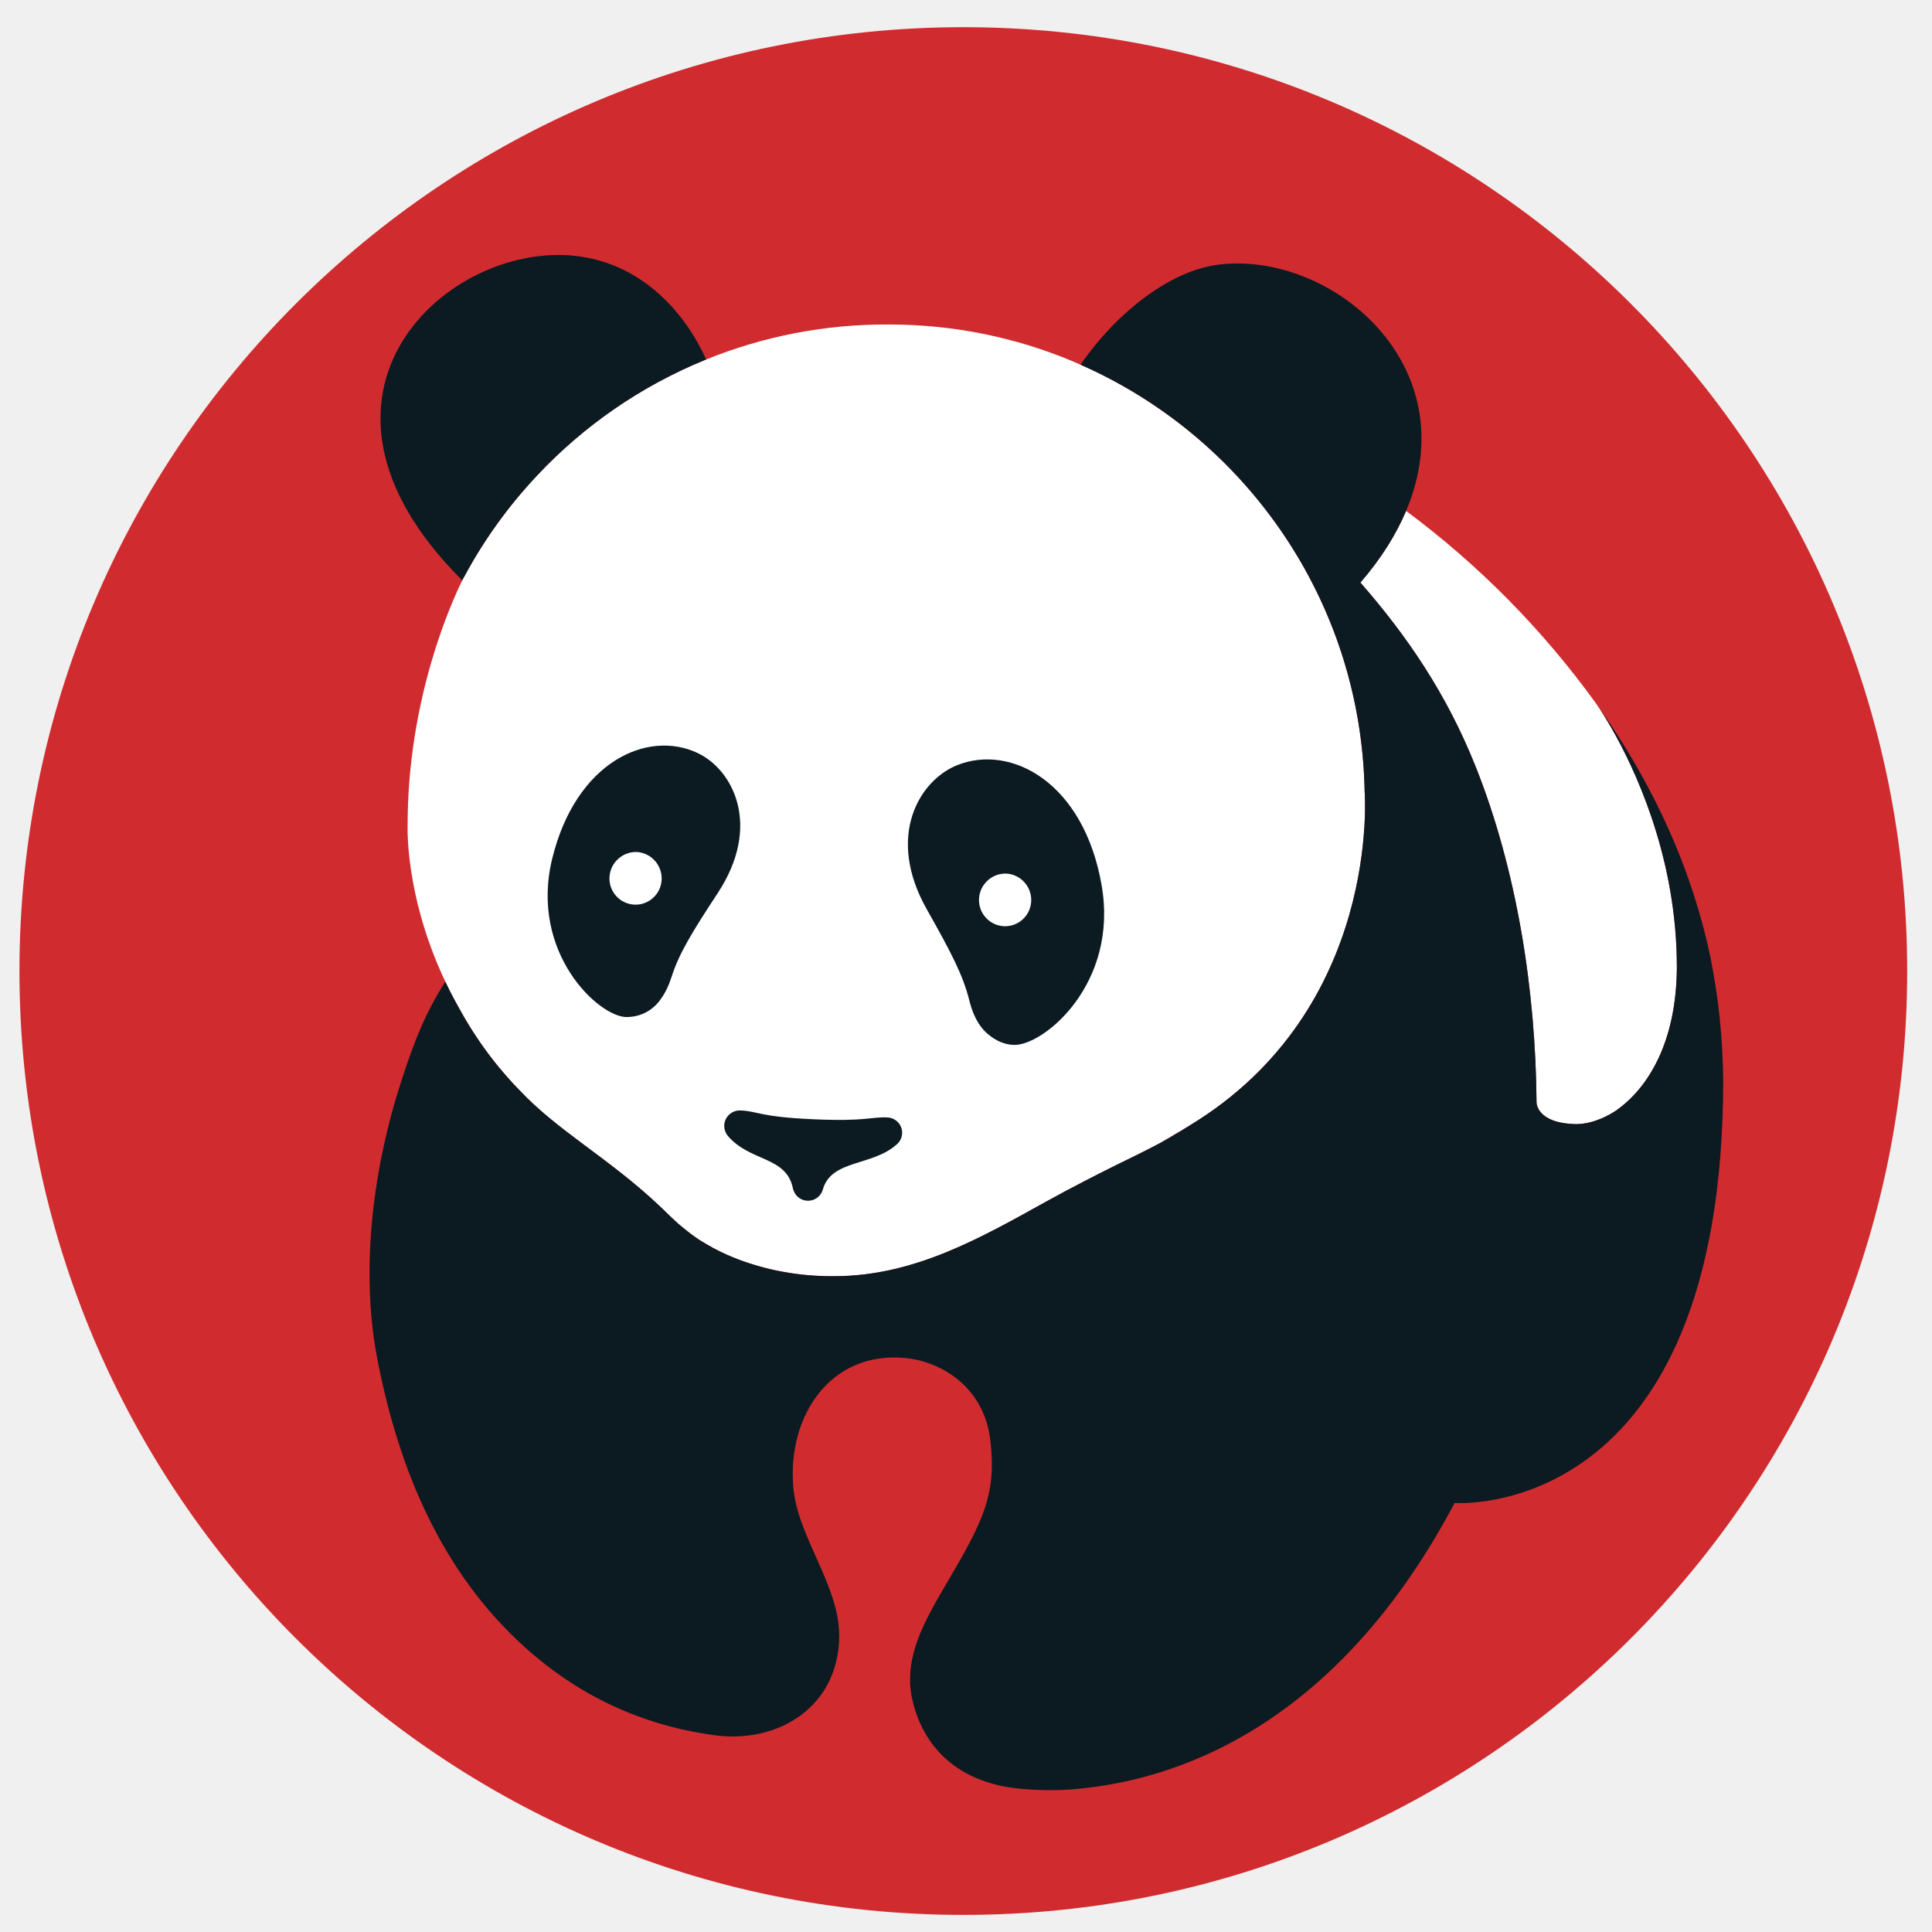
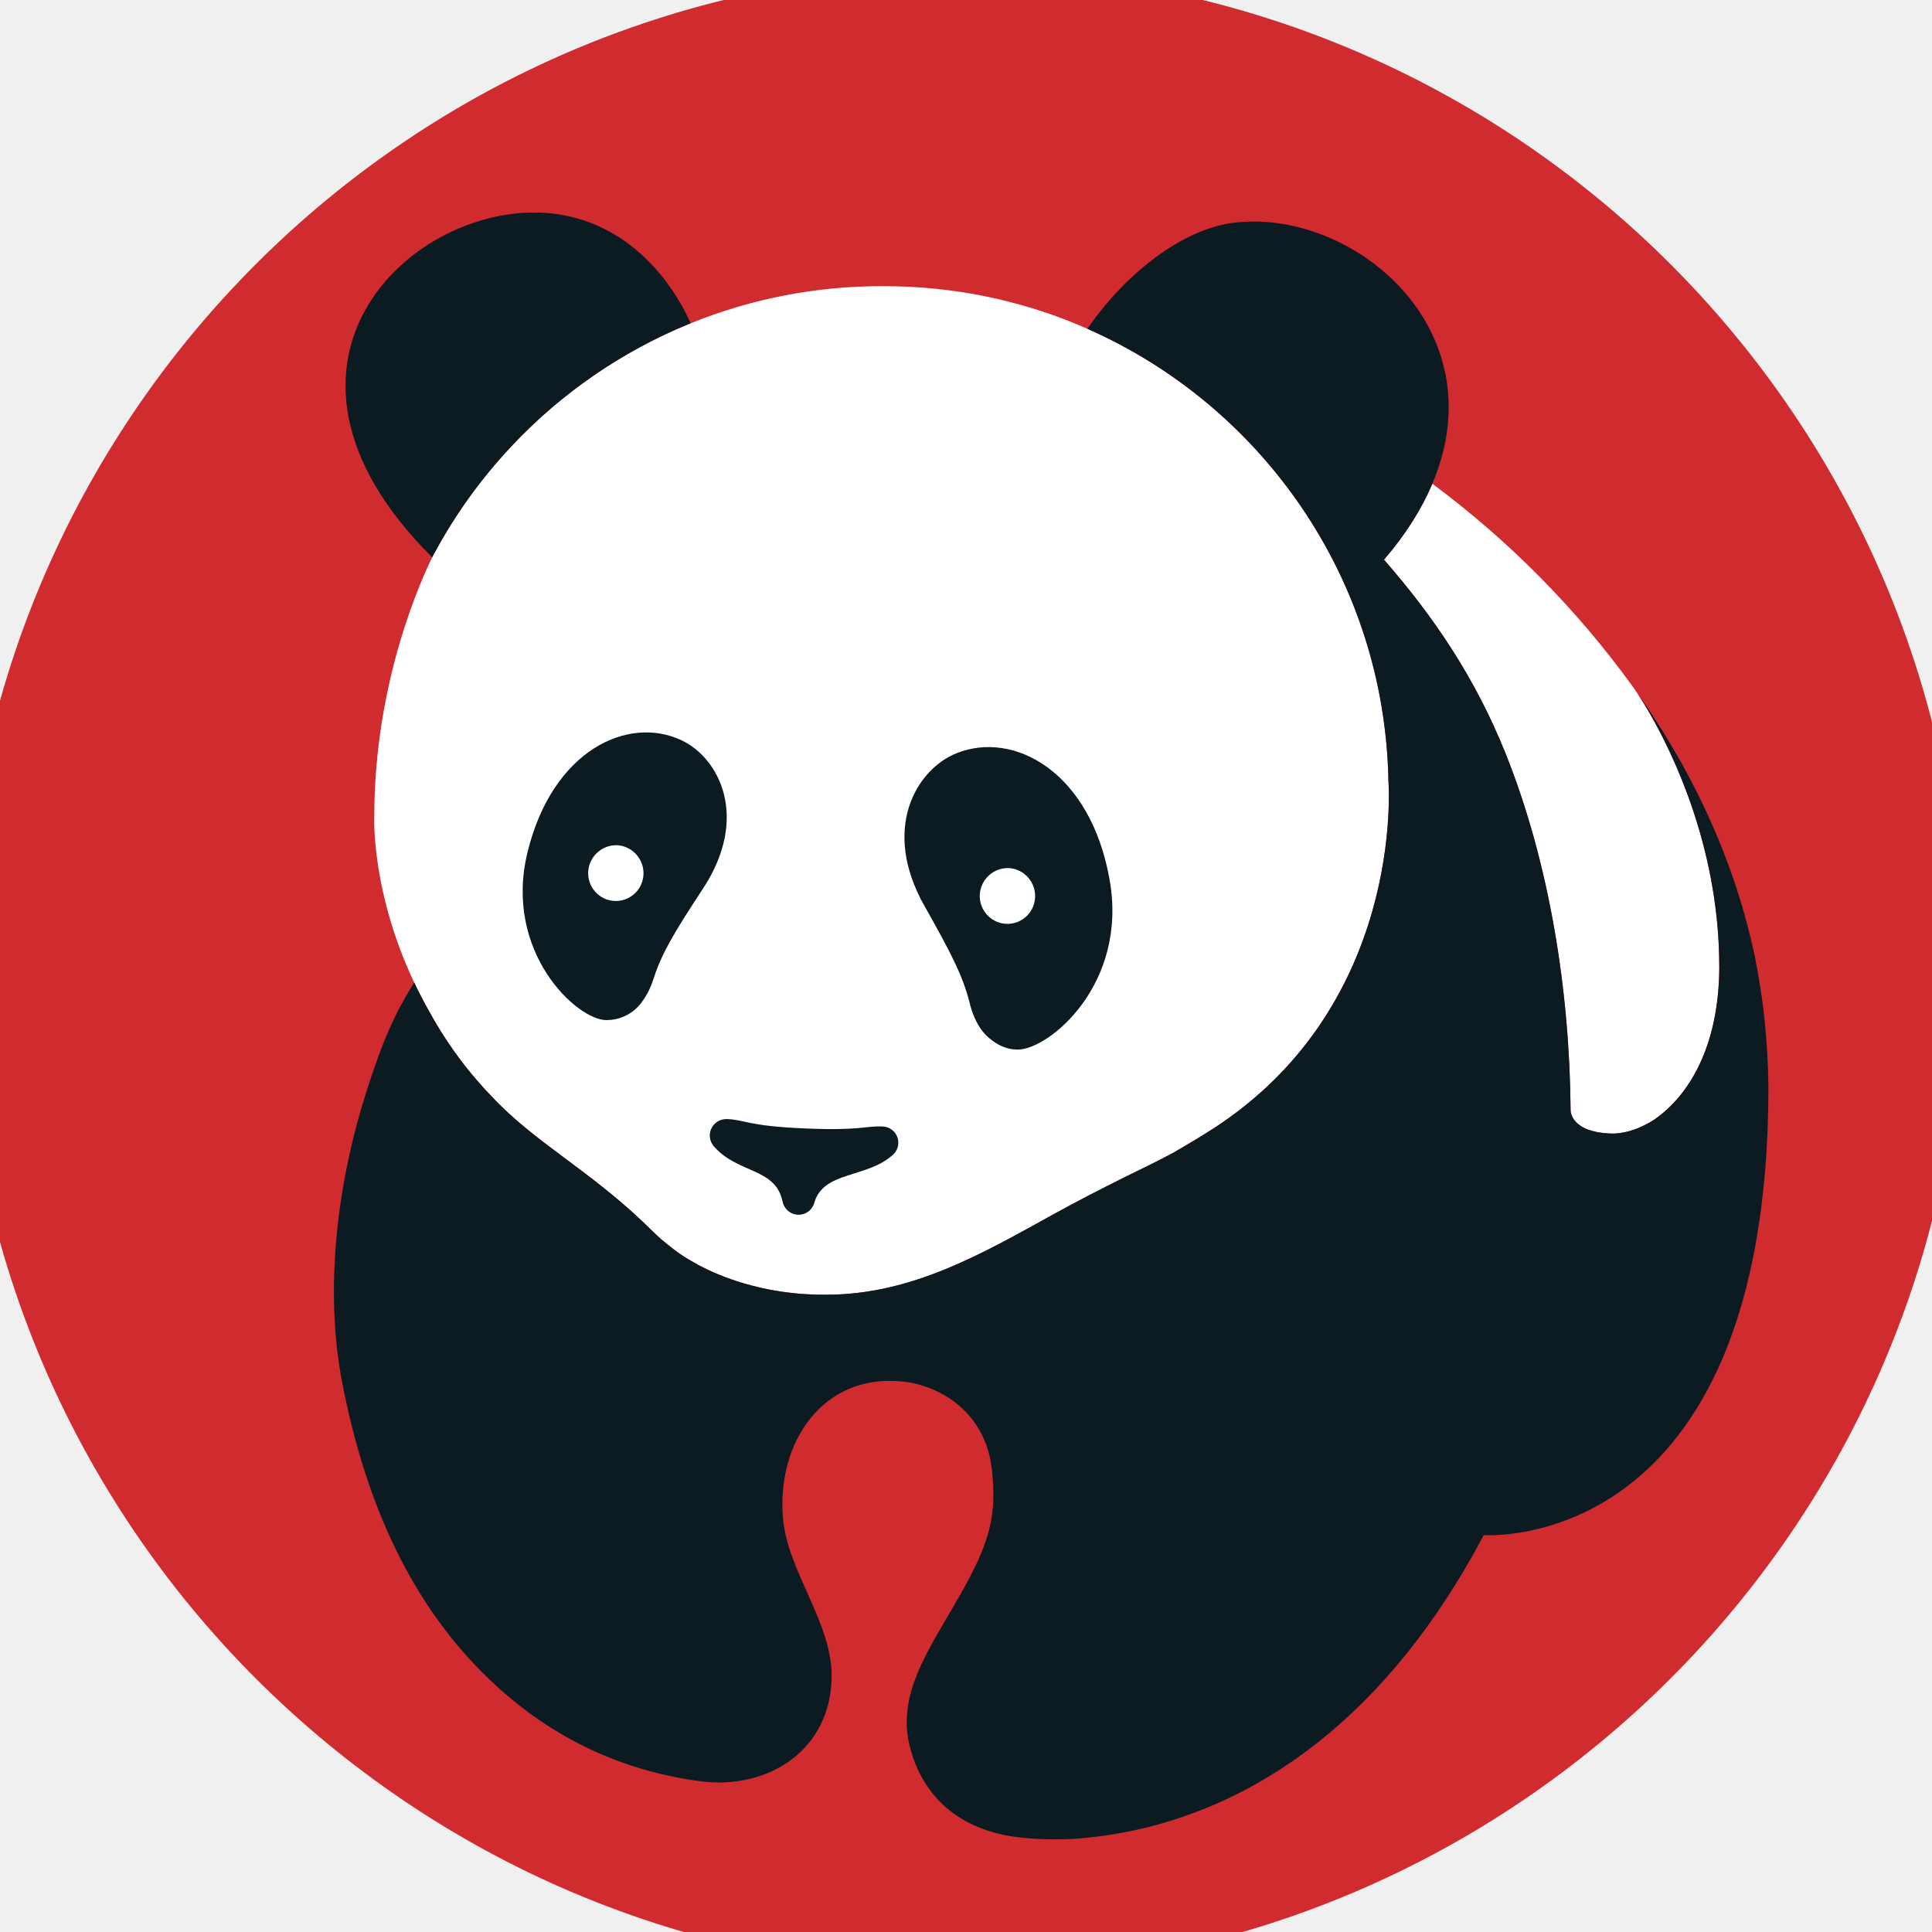
- <svg xmlns="http://www.w3.org/2000/svg" viewBox="19 19 71 71">
+ <svg xmlns="http://www.w3.org/2000/svg" viewBox="21 21 67 67">
  <g fill="none" fill-rule="evenodd">
    <path d="M89.088 54.687c0 19.156-15.53 34.685-34.686 34.685-19.157 0-34.687-15.53-34.687-34.685 0-19.158 15.53-34.688 34.687-34.688 19.156 0 34.686 15.53 34.686 34.688" fill="#D02C2F" />
    <path d="M73.211 47.127c1.535 3.829 2.225 8.269 2.256 12.382 0 0-.018.78 1.474.803.656-.014 1.23-.352 1.45-.5 1.157-.811 2.22-2.486 2.233-5.271v-.006l-.001-.038c0-.122-.003-.241-.005-.361-.094-3.846-1.57-6.94-2.397-8.381-.184-.321-.337-.561-.435-.707-.052-.079-.105-.154-.16-.233a32.49 32.49 0 0 0-6.953-7.039c-.363.859-.91 1.742-1.678 2.634 1.75 2 3.173 4.119 4.216 6.717M69.15 48.083c-.177-9.506-7.937-17.158-17.485-17.158h-.036a17.553 17.553 0 0 0-6.681 1.288c-.016.007-.034.011-.05.019a17.599 17.599 0 0 0-6.163 4.244l-.01.012a17.478 17.478 0 0 0-2.64 3.657c-.023.042-.048.084-.071.13a.322.322 0 0 0-.022.046c-.341.69-2.028 4.313-2.012 9.06 0 0-.12 3.133 1.911 6.705a13.775 13.775 0 0 0 1.903 2.665l.046.052c.072.078.147.154.221.23 1.445 1.55 3.302 2.508 5.22 4.326.22.213.445.435.657.625.456.375.683.558 1.224.85a.03.03 0 0 0 .014.01l.002.001v.003l.091.047a8.19 8.19 0 0 0 .88.394c.942.36 2.02.576 3.17.607.114.003.228.003.34.003 2.953 0 5.403-1.42 7.85-2.776a68.268 68.268 0 0 1 2.516-1.311 46.174 46.174 0 0 0 1.633-.82l1.065-.633c7.068-4.289 6.426-12.276 6.426-12.276" fill="#FFF" />
    <path d="M36.086 40.145c.719-1.33 1.608-2.56 2.64-3.657.003-.004.006-.009.01-.012a17.601 17.601 0 0 1 6.162-4.244c.016-.008.034-.012.05-.02l.003-.003c-.74-1.644-2.247-3.424-4.595-3.778-4.801-.72-11.252 5.05-4.371 11.894l.007-.004a.355.355 0 0 1 .022-.047c.023-.045.048-.087.072-.13M82.325 58.707v-.01l.002-.002a24.51 24.51 0 0 0-.037-1.096 23.971 23.971 0 0 0-.16-1.778l-.003-.014c-.026-.204-.056-.41-.09-.612-.052-.337-.11-.669-.174-.99-.202-.97-.465-1.901-.774-2.794-.77-2.224-1.836-4.209-3.004-5.94-.122-.177-.246-.353-.368-.525l.076.112c.099.147.247.382.428.697.827 1.441 2.303 4.534 2.397 8.38.002.12.005.24.005.362l.001.038v.006c-.014 2.785-1.076 4.46-2.234 5.27-.219.149-.793.487-1.449.5-1.492-.023-1.474-.802-1.474-.802-.031-4.113-.721-8.553-2.256-12.382-1.043-2.598-2.466-4.717-4.216-6.717.768-.892 1.315-1.775 1.678-2.634 2.267-5.368-2.735-9.535-6.86-9.056-1.826.213-3.818 1.804-5.103 3.683 6.055 2.667 10.309 8.67 10.44 15.68 0 0 .64 7.987-6.427 12.276a8.265 8.265 0 0 0-.202.127l-.08.05-.246.147-.03.018-.256.15-.01.004c-.08.048-.162.093-.241.138a.378.378 0 0 1-.035.018l-.013.008a.088.088 0 0 0-.025.013l-.013.007-.025.013-.014.007a.376.376 0 0 1-.026.013l-.014.008a.269.269 0 0 1-.028.014c-.005.003-.008.006-.012.007l-.084.044a.038.038 0 0 1-.013.005.33.33 0 0 1-.032.017l-.014.008a.502.502 0 0 0-.046.024l-.032.016-.014.006-.037.02a.035.035 0 0 0-.009.004c-.03.017-.063.033-.097.05l-.01.005a.933.933 0 0 0-.038.019l-.015.006a.61.61 0 0 1-.05.026c-.012.006-.025.012-.038.02l-.012.006-.046.022-.004.003-.107.052-.006.004c-.015.006-.03.015-.046.022l-.011.005a.908.908 0 0 1-.041.02l-.014.007-.041.02-.012.006-.048.025-.005.001-.11.054-.006.003-.047.023c-.005.001-.01.005-.013.007a.443.443 0 0 1-.041.02.158.158 0 0 0-.014.008l-.041.018a.608.608 0 0 1-.067.033c-.018.009-.037.017-.054.027h-.001l-.052.025a.145.145 0 0 1-.019.008c-.01.007-.021.011-.032.017-.004 0-.005.003-.009.005-.758.377-1.713.866-2.516 1.311-2.448 1.355-4.897 2.776-7.85 2.776h-.244l-.095-.003a9.637 9.637 0 0 1-3.171-.607 8.306 8.306 0 0 1-.421-.172 6.84 6.84 0 0 1-.459-.222l-.09-.047v-.003l-.003-.001a.03.03 0 0 1-.015-.01c-.54-.292-.768-.475-1.223-.85-.212-.19-.438-.412-.656-.625-1.919-1.819-3.777-2.776-5.22-4.326-.075-.076-.15-.152-.222-.23l-.046-.052a25.127 25.127 0 0 1-.256-.29 9.655 9.655 0 0 1-.244-.286l-.003-.006a8.163 8.163 0 0 1-.244-.31l-.072-.093-.022-.028c-.018-.022-.033-.046-.051-.07l-.021-.03a2.446 2.446 0 0 1-.06-.082l-.011-.014-.07-.097-.017-.025a6.77 6.77 0 0 1-.053-.075l-.02-.03a5.103 5.103 0 0 1-.056-.08l-.013-.02-.067-.1c-.005-.005-.006-.01-.01-.015-.02-.029-.039-.058-.057-.088a.463.463 0 0 1-.018-.026c-.018-.027-.035-.055-.054-.082a.127.127 0 0 1-.012-.022c-.045-.068-.089-.14-.133-.21l-.012-.021-.053-.089-.013-.019-.127-.218-.01-.016-.053-.095-.01-.02a15.437 15.437 0 0 1-.588-1.119c-.708 1.123-1.1 2.068-1.597 3.594-1.045 3.184-1.55 6.972-.892 10.317.791 4.064 2.375 7.808 5.406 10.542 1.972 1.777 4.268 2.864 6.942 3.236 2.405.343 4.617-1.077 4.617-3.658 0-1.854-1.537-3.635-1.687-5.457-.224-2.642 1.39-5.01 4.118-4.742 1.338.13 2.9 1.075 3.124 3.031.179 1.585-.07 2.495-.927 4.062-.97 1.773-2.067 3.187-2.02 4.812l-.005-.001s0 .052.008.14c0 .02.004.04.005.061.006.05.012.11.022.175.006.042.007.084.016.126.008.048.024.095.034.144.01.049.02.099.035.152.012.043.02.086.034.126.279.975 1.057 2.46 3.265 2.91.606.123 1.638.178 2.447.119 3.024-.218 9.433-1.623 14.147-10.53 0 0 9.871.75 9.871-15.539l-.002.012" fill="#0C1A22" />
    <path d="M51.929 61.078c-.889.778-2.374.538-2.688 1.627a.362.362 0 0 1-.031.088.564.564 0 0 1-1.018.025.588.588 0 0 1-.057-.164c-.25-1.168-1.568-.952-2.385-1.908 0 0 .008.006 0 0a.58.58 0 0 1-.135-.368.57.57 0 0 1 .571-.569h.044c.622.028.691.237 2.653.323 1.965.088 2.125-.096 2.74-.066a.563.563 0 0 1 .306 1.012M59.482 51.52c-.658-3.758-3.316-5.192-5.302-4.402-1.391.552-2.642 2.612-1.118 5.304.904 1.599 1.33 2.427 1.555 3.324.093.379.225.702.417.965l.027.035c.084.11.18.21.29.292.212.174.523.352.911.362h.036c1.097-.011 3.819-2.277 3.184-5.88M44.646 46.677c-1.851-.882-4.481.322-5.351 3.872-.85 3.47 1.72 5.832 2.732 5.827.859 0 1.253-.658 1.253-.658.169-.227.298-.502.4-.82.27-.844.73-1.608 1.698-3.08 1.626-2.476.562-4.524-.732-5.14" fill="#0C1A22" />
    <path d="M42.294 52.244a.961.961 0 0 0 1.02-.895.975.975 0 0 0-.892-1.037.976.976 0 0 0-1.023.909.962.962 0 0 0 .895 1.023M55.875 53.037a.961.961 0 0 0 1.02-.896.973.973 0 0 0-.892-1.036.975.975 0 0 0-1.024.909.965.965 0 0 0 .896 1.023" fill="#FFF" />
  </g>
</svg>
